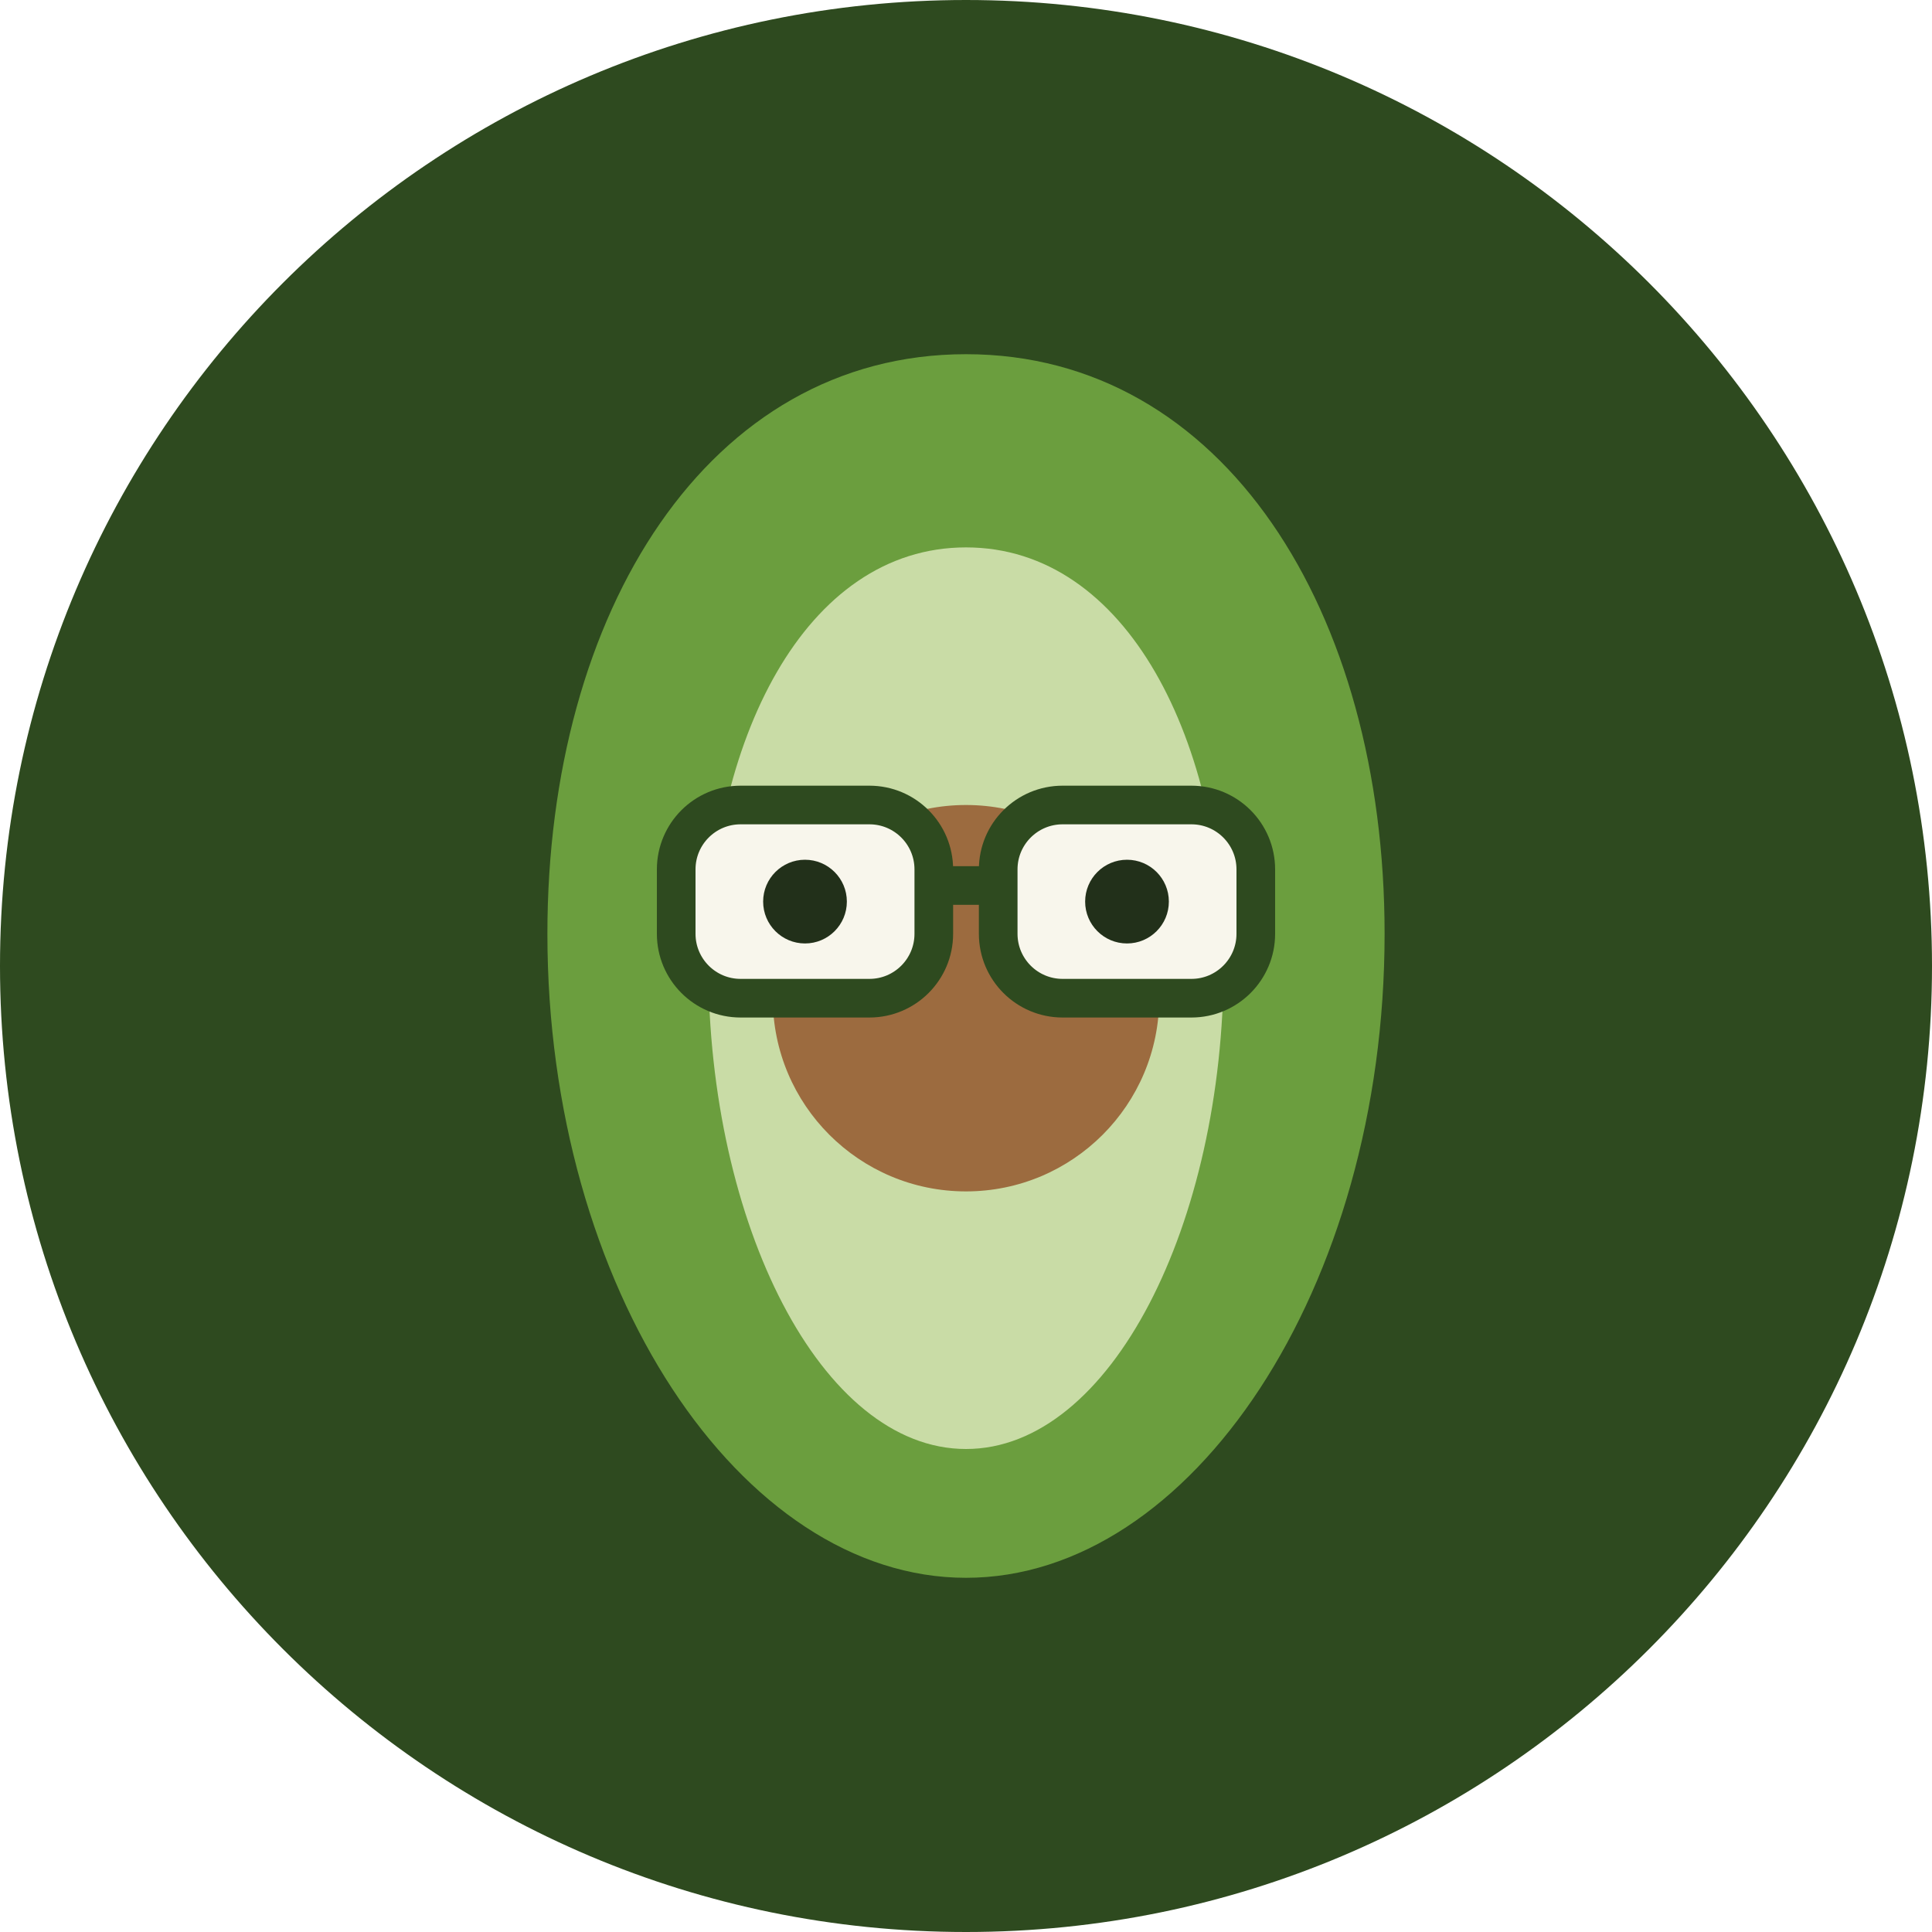
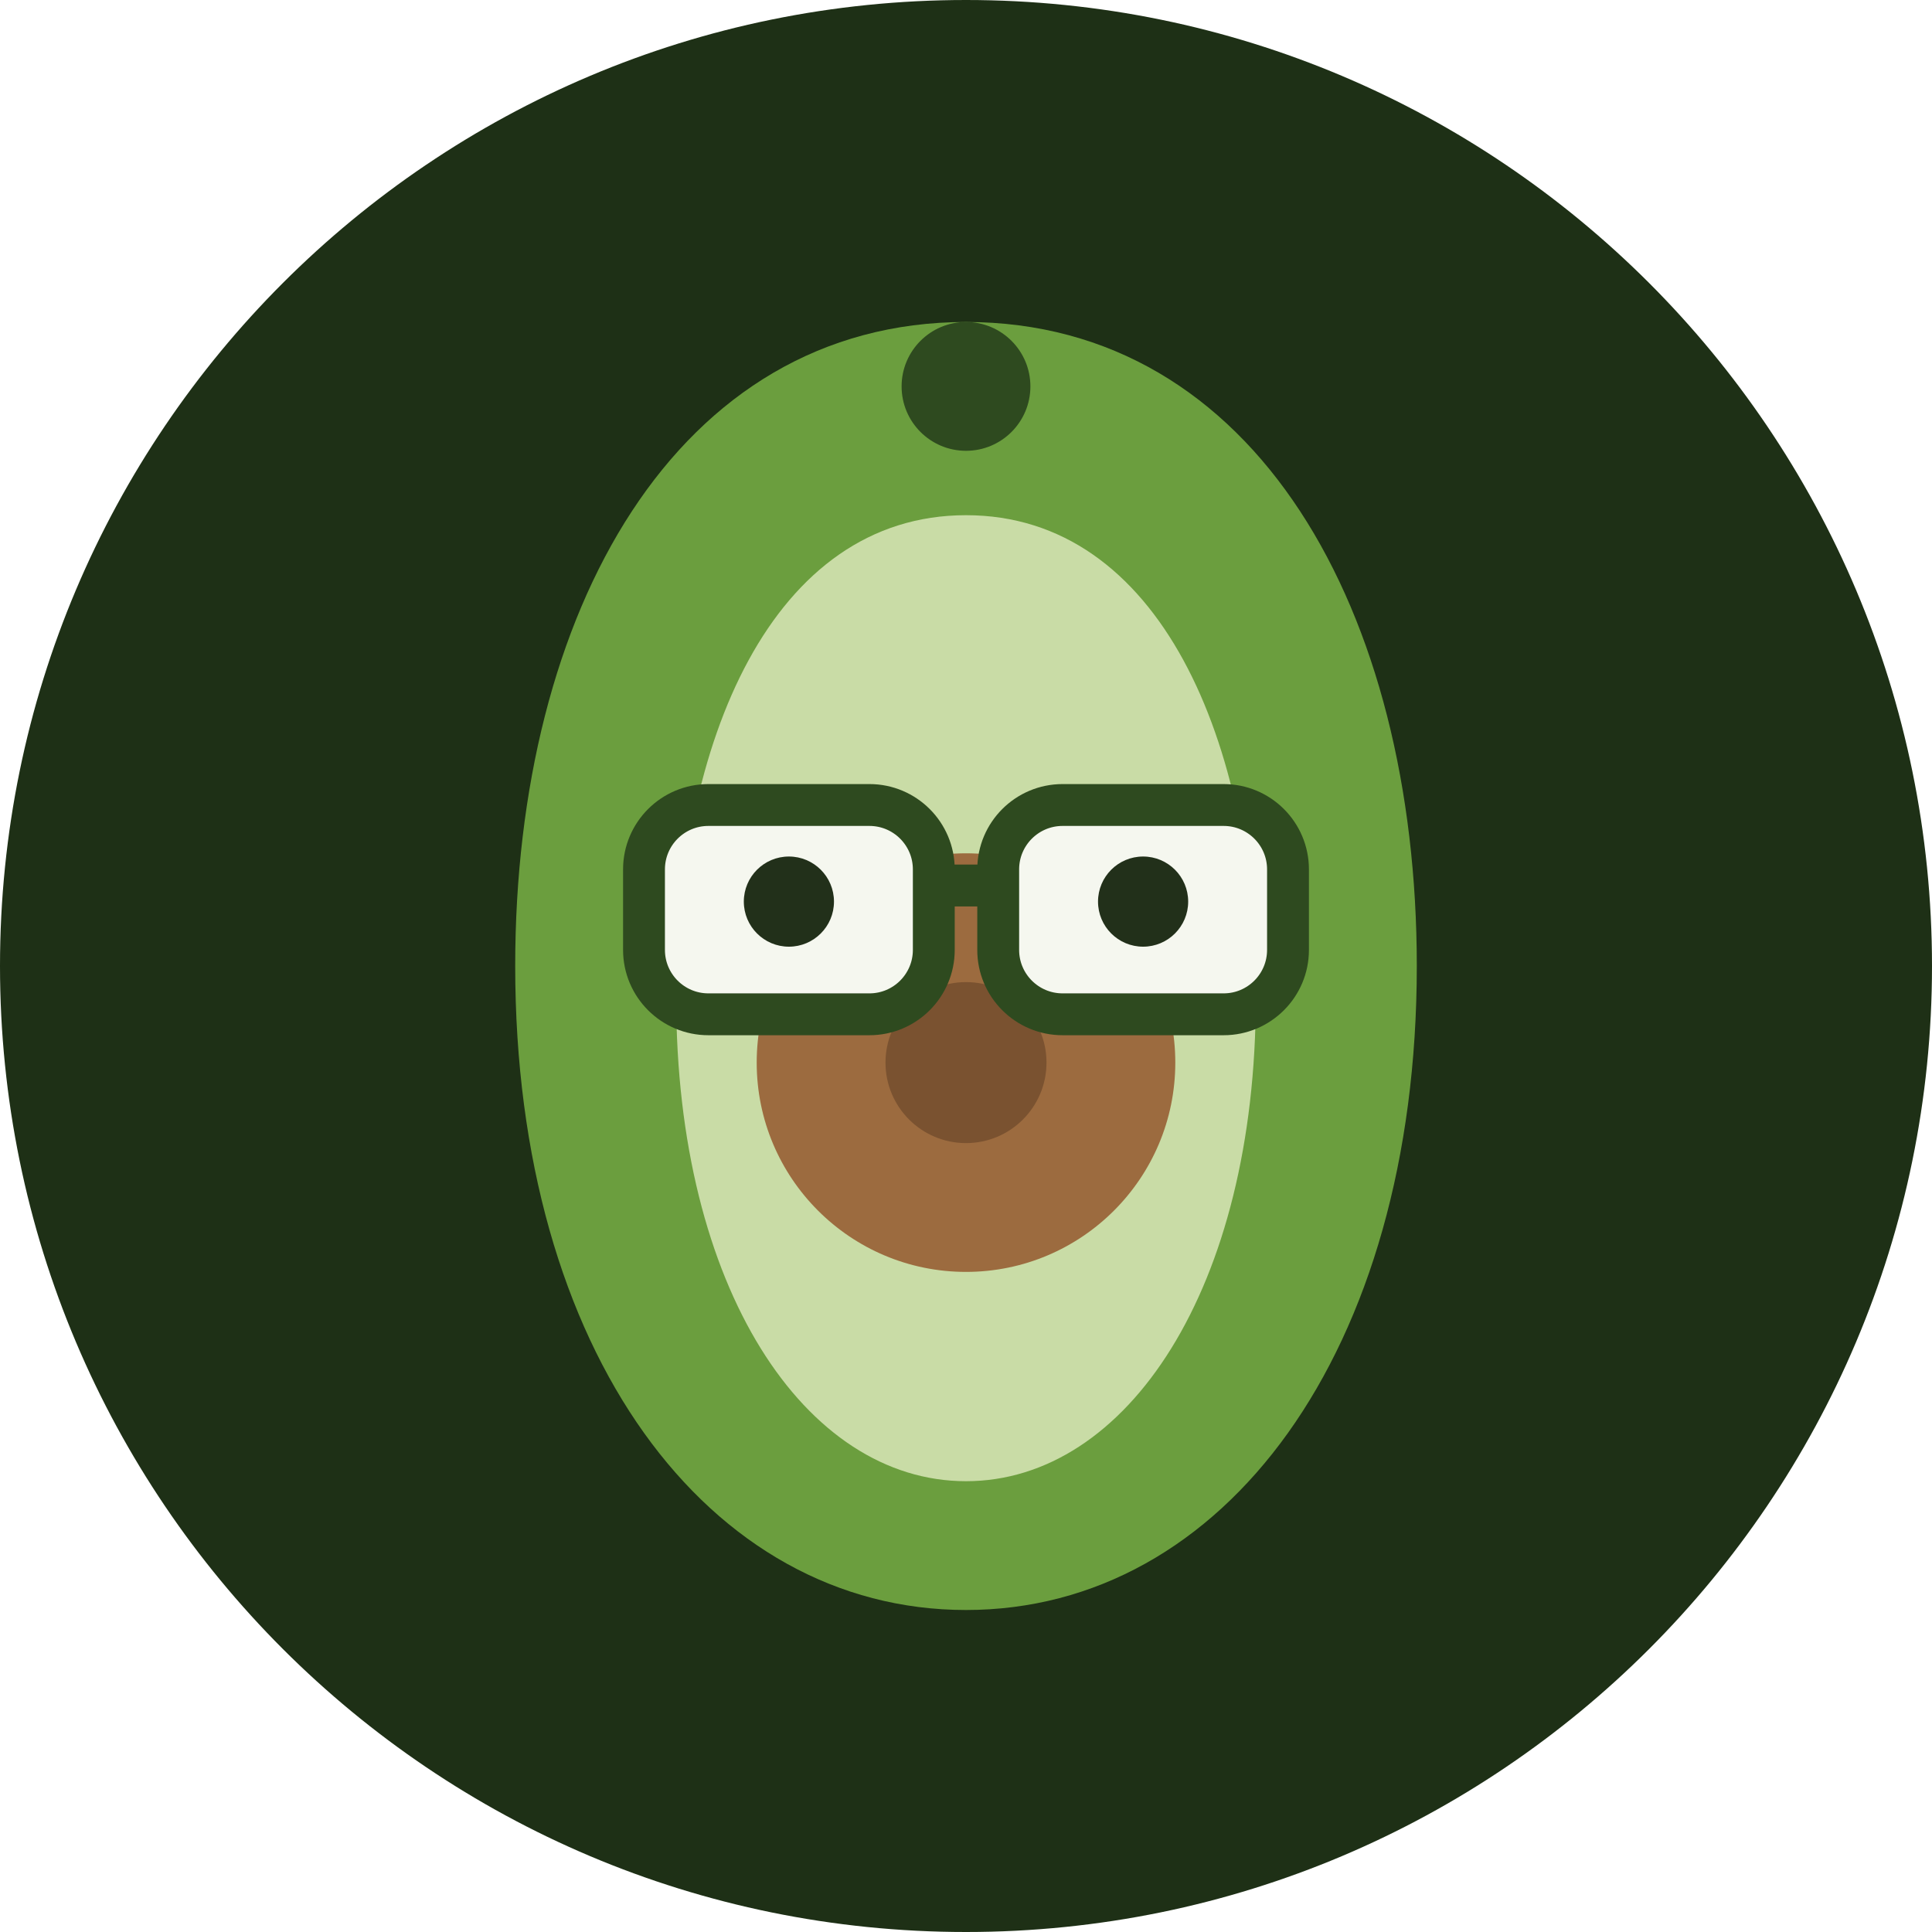
- <svg xmlns="http://www.w3.org/2000/svg" viewBox="0 0 120 120" role="img" aria-label="Stan Shih 幾何頭像">
-   <circle cx="60" cy="60" r="60" fill="#2E4A1F" />
-   <path d="M60 22 C44 22 34 38 34 58 C34 80 46 98 60 98 C74 98 86 80 86 58 C86 38 76 22 60 22 Z" fill="#6B9E3E" />
-   <path d="M60 34 C50 34 44 46 44 60 C44 76 51 90 60 90 C69 90 76 76 76 60 C76 46 70 34 60 34 Z" fill="#C9DCA6" />
-   <circle cx="60" cy="62" r="12" fill="#9C6B3F" />
-   <rect x="42" y="50" width="16" height="12" rx="4" fill="#F8F6EC" stroke="#2E4A1F" stroke-width="2.4" />
-   <rect x="62" y="50" width="16" height="12" rx="4" fill="#F8F6EC" stroke="#2E4A1F" stroke-width="2.4" />
-   <line x1="58" y1="55" x2="62" y2="55" stroke="#2E4A1F" stroke-width="2.4" />
-   <circle cx="50" cy="56" r="2.6" fill="#22301A" />
-   <circle cx="70" cy="56" r="2.6" fill="#22301A" />
+ <svg xmlns="http://www.w3.org/2000/svg" viewBox="0 0 120 120" role="img" aria-label="Stan Shih 頭像">
+   <defs>
+     <clipPath id="c9">
+       <circle cx="60" cy="60" r="60" />
+     </clipPath>
+   </defs>
+   <g clip-path="url(#c9)">
+     <rect width="120" height="120" fill="#1E3016" />
+     <path d="M60 20 C42 20 32 38 32 60 C32 84 44 100 60 100 C76 100 88 84 88 60 C88 38 78 20 60 20 Z" fill="#6B9E3E" />
+     <path d="M60 32 C48 32 42 46 42 62 C42 80 50 92 60 92 C70 92 78 80 78 62 C78 46 72 32 60 32 Z" fill="#C9DCA6" />
+     <circle cx="60" cy="66" r="13" fill="#9C6B3F" />
+     <circle cx="60" cy="66" r="5" fill="#7A5230" />
+     <rect x="40" y="50" width="18" height="13" rx="4" fill="#F5F7EF" stroke="#2E4A1F" stroke-width="2.6" />
+     <rect x="62" y="50" width="18" height="13" rx="4" fill="#F5F7EF" stroke="#2E4A1F" stroke-width="2.6" />
+     <line x1="58" y1="55" x2="62" y2="55" stroke="#2E4A1F" stroke-width="2.6" />
+     <circle cx="49" cy="56" r="2.8" fill="#22301A" />
+     <circle cx="71" cy="56" r="2.8" fill="#22301A" />
+     <circle cx="60" cy="24" r="4" fill="#2E4A1F" />
+   </g>
</svg>
